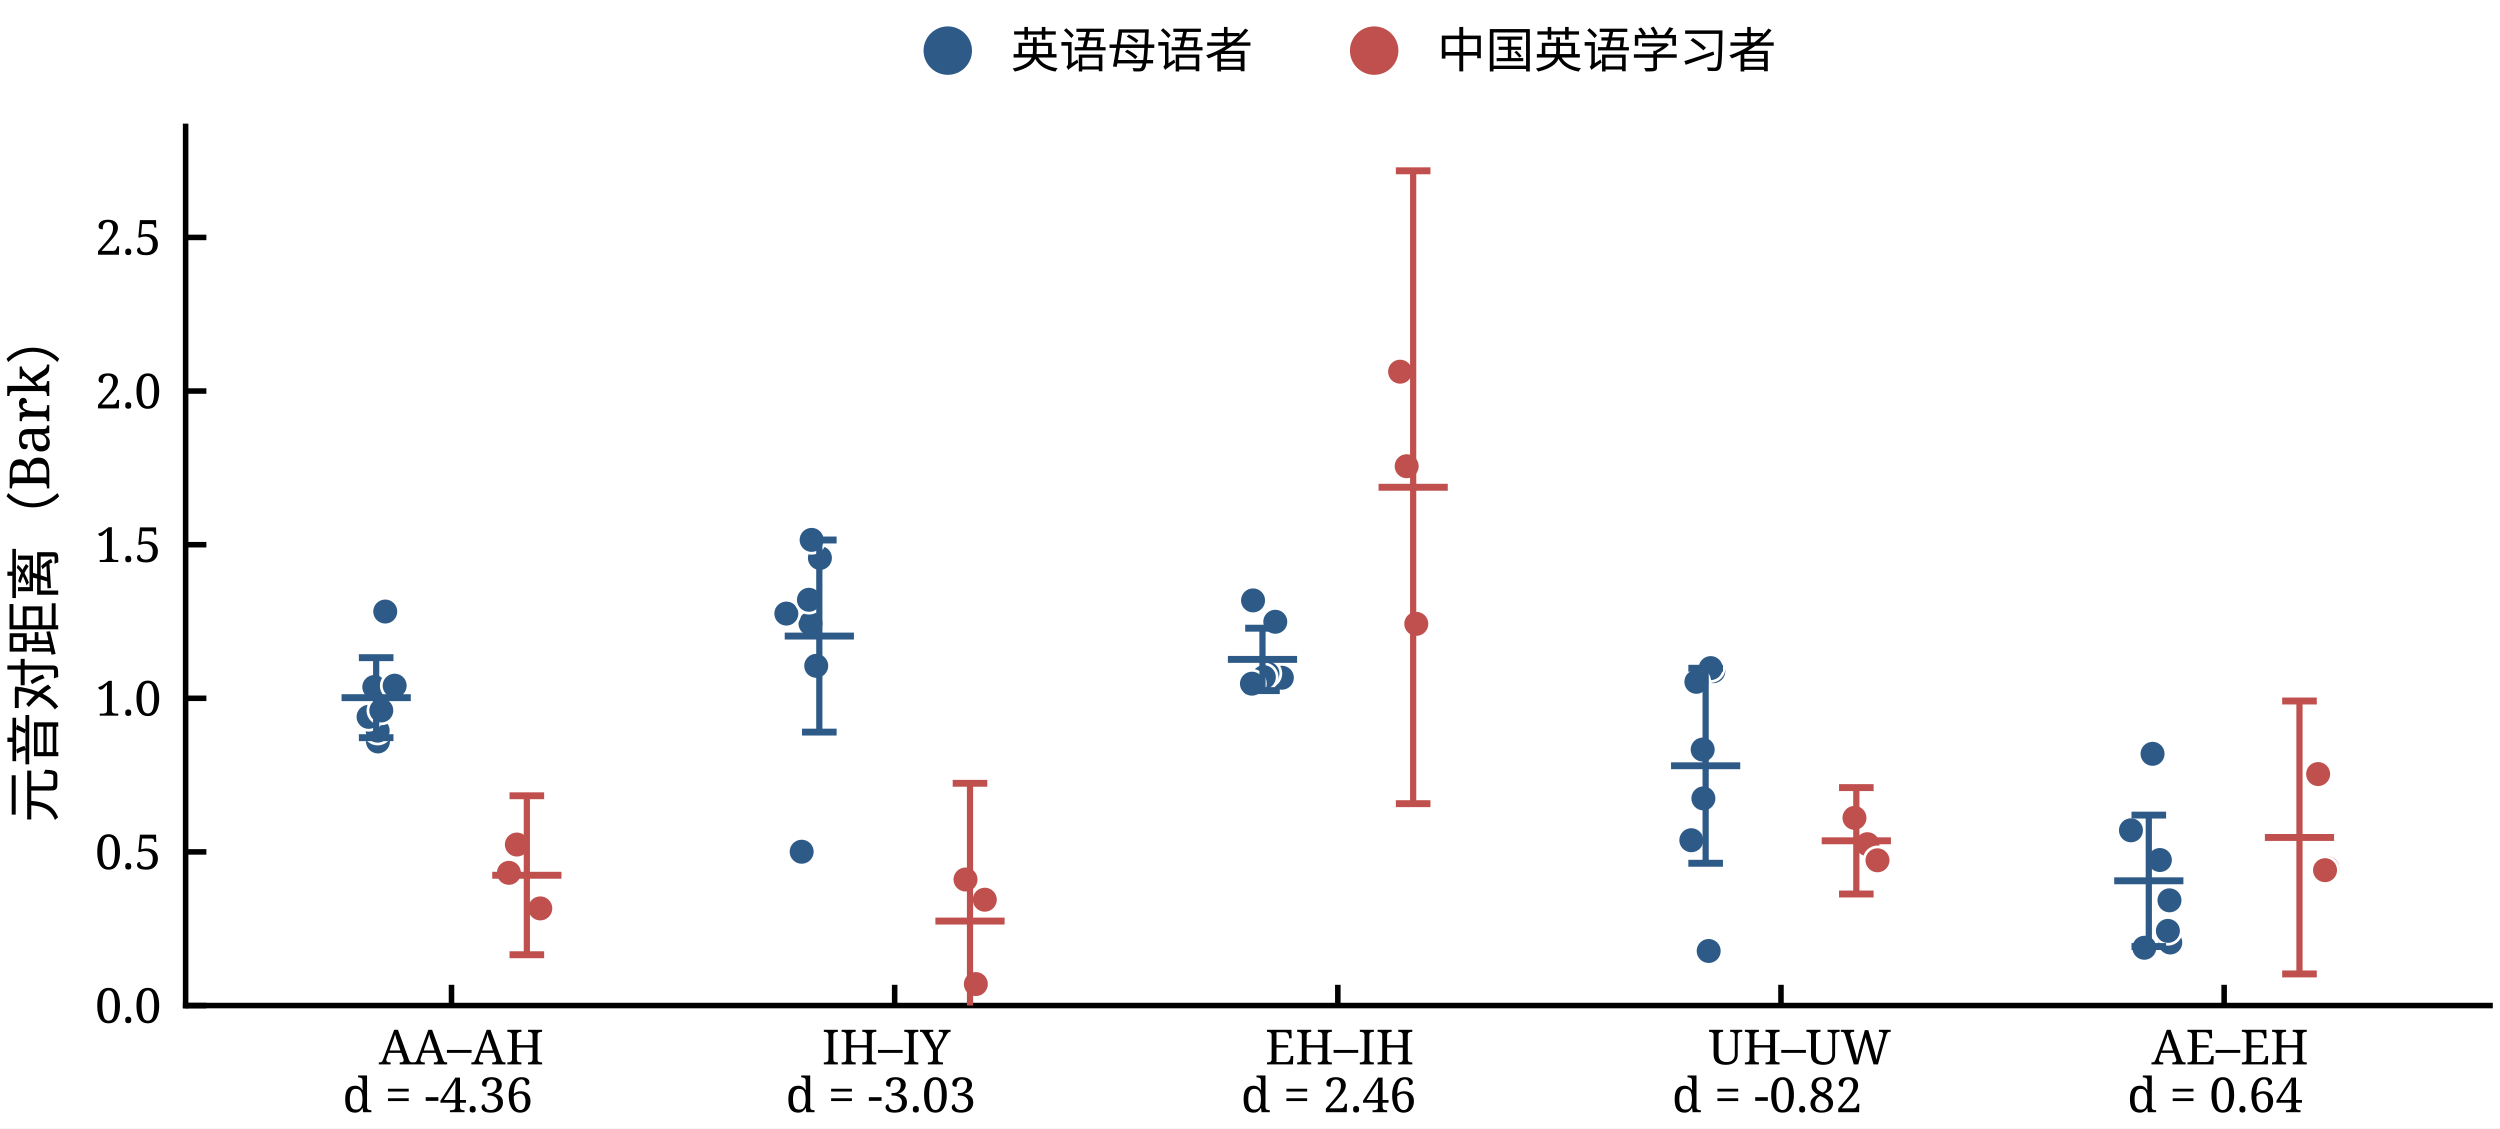
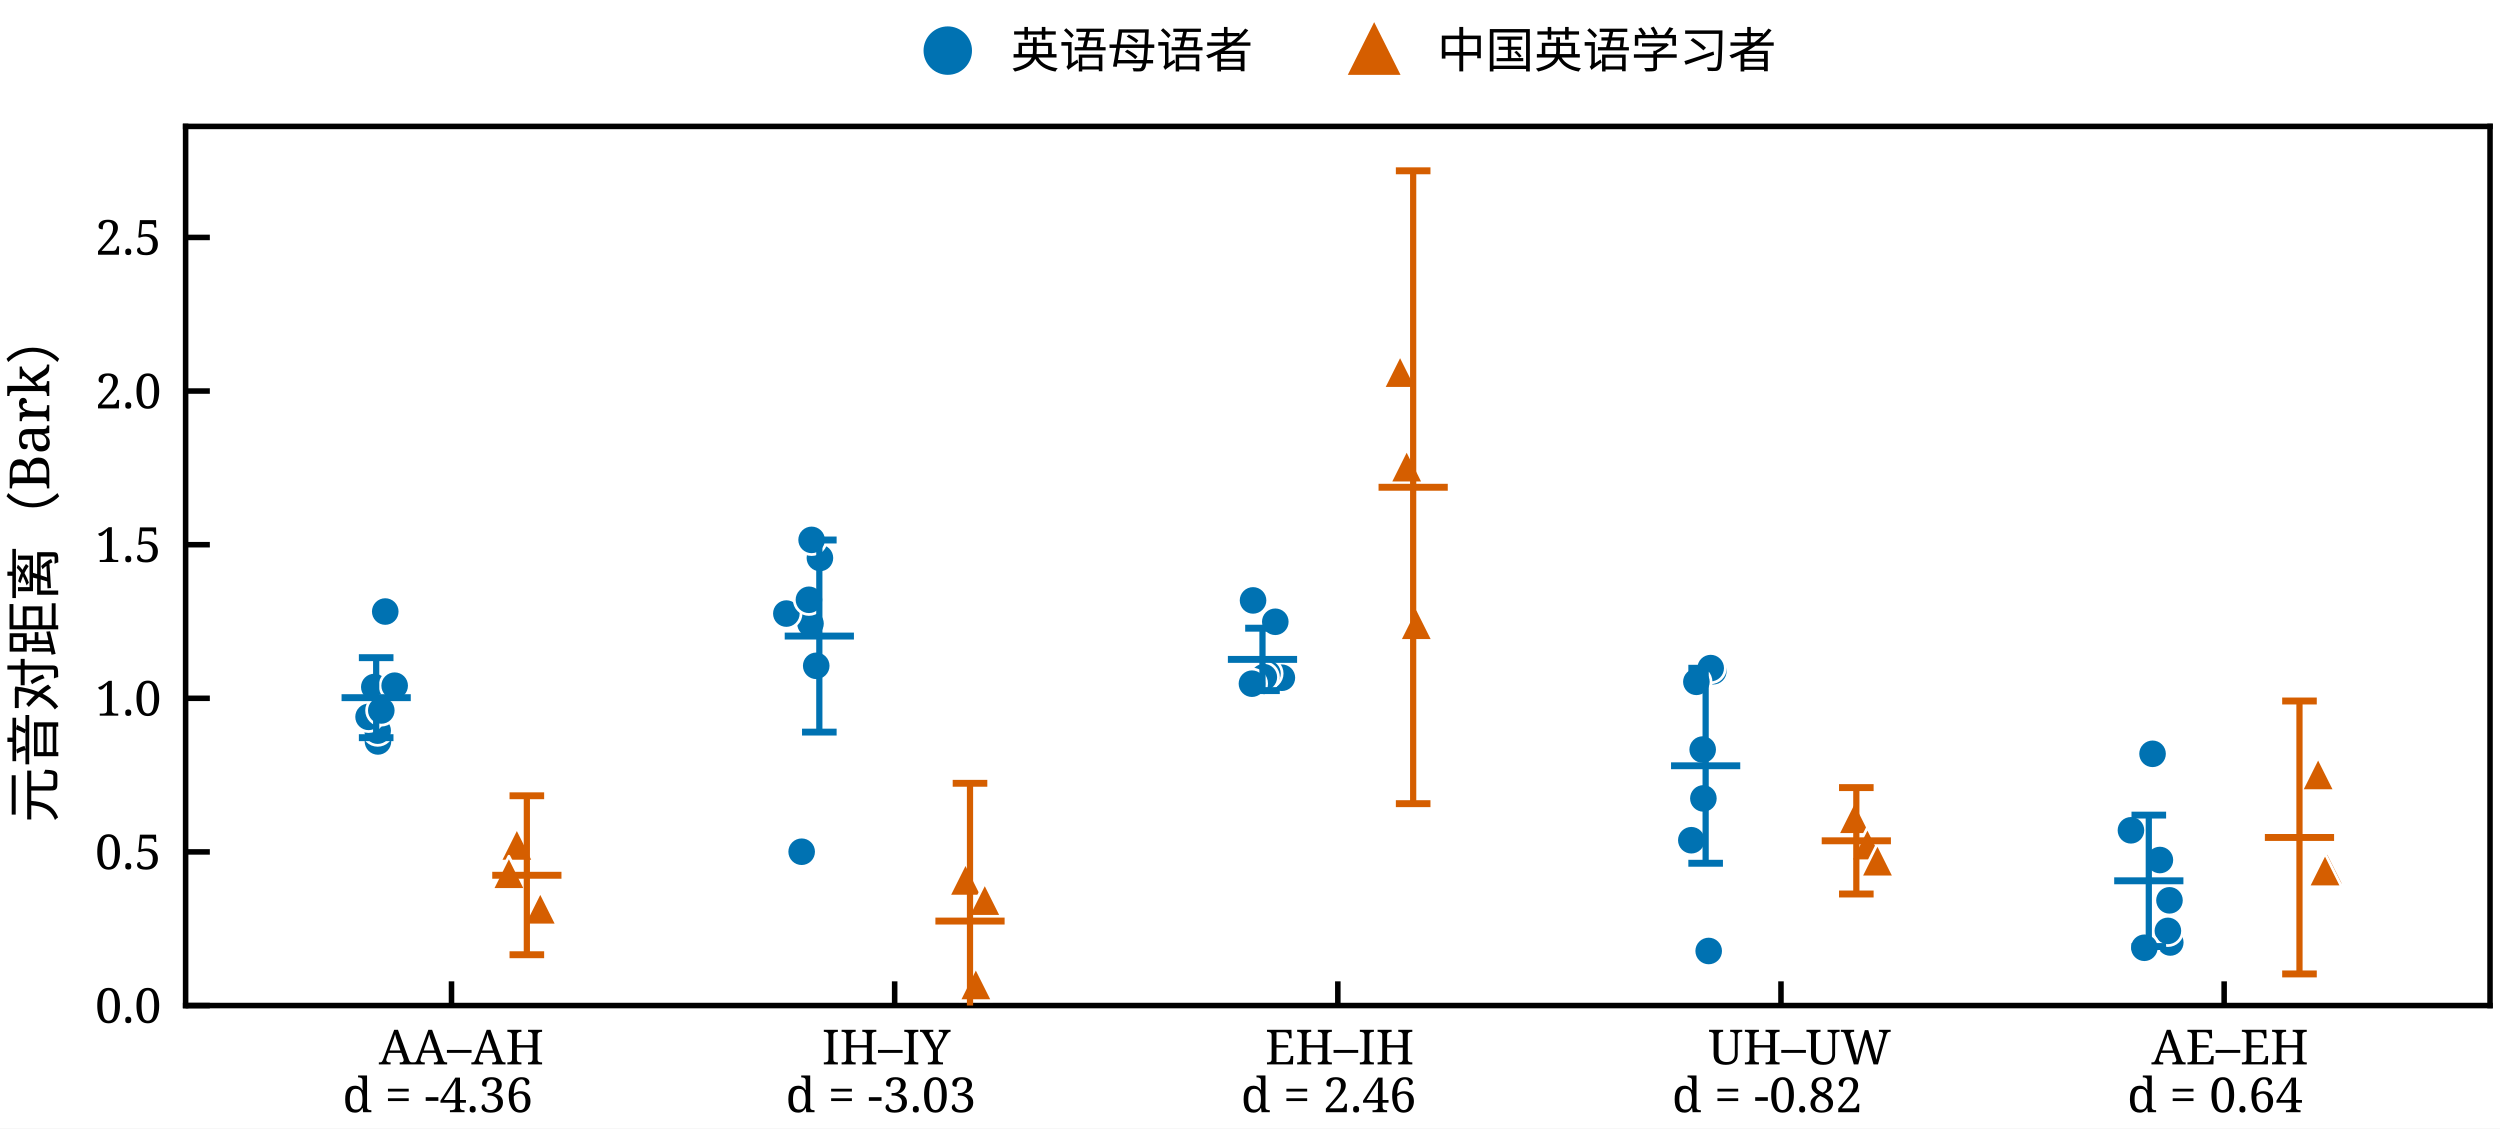
<svg xmlns="http://www.w3.org/2000/svg" xmlns:xlink="http://www.w3.org/1999/xlink" width="361.169pt" height="163.023pt" viewBox="0 0 361.169 163.023" version="1.1">
  <defs>
    <style type="text/css">*{stroke-linejoin: round; stroke-linecap: butt}</style>
  </defs>
  <g id="figure_1">
    <g id="patch_1">
      <path d="M 0 163.023  L 361.169 163.023  L 361.169 0  L 0 0  z " style="fill: #ffffff" />
    </g>
    <g id="axes_1">
      <g id="patch_2">
        <path d="M 26.815 145.269  L 359.729 145.269  L 359.729 18.261  L 26.815 18.261  z " style="fill: #ffffff" />
      </g>
      <g id="matplotlib.axis_1">
        <g id="xtick_1">
          <g id="line2d_1">
            <defs>
-               <path id="m438c138c15" d="M 0 0  L 0 -3  " style="stroke: #000000; stroke-width: 0.8" />
+               <path id="m0f20e8d3a5" d="M 0 0  L 0 -3.5  " style="stroke: #000000; stroke-width: 0.8" />
            </defs>
            <g>
-               <use xlink:href="#m438c138c15" x="65.228" y="145.269" style="stroke: #000000; stroke-width: 0.8" />
+               <use xlink:href="#m0f20e8d3a5" x="65.228" y="145.269" style="stroke: #000000; stroke-width: 0.8" />
            </g>
          </g>
          <g id="text_1">
            <text style="font-size: 7px; font-family: 'SimSun'" transform="translate(54.72816 153.7732)">AA–AH</text>
            <text style="font-size: 7px; font-family: 'SimSun'" transform="translate(49.47816 160.6802)">d = -4.36</text>
          </g>
        </g>
        <g id="xtick_2">
          <g id="line2d_2">
            <g>
-               <use xlink:href="#m438c138c15" x="129.25" y="145.269" style="stroke: #000000; stroke-width: 0.8" />
+               <use xlink:href="#m0f20e8d3a5" x="129.25" y="145.269" style="stroke: #000000; stroke-width: 0.8" />
            </g>
          </g>
          <g id="text_2">
            <text style="font-size: 7px; font-family: 'SimSun'" transform="translate(118.7501 153.7732)">IH–IY</text>
            <text style="font-size: 7px; font-family: 'SimSun'" transform="translate(113.5001 160.6802)">d = -3.03</text>
          </g>
        </g>
        <g id="xtick_3">
          <g id="line2d_3">
            <g>
-               <use xlink:href="#m438c138c15" x="193.272" y="145.269" style="stroke: #000000; stroke-width: 0.8" />
+               <use xlink:href="#m0f20e8d3a5" x="193.272" y="145.269" style="stroke: #000000; stroke-width: 0.8" />
            </g>
          </g>
          <g id="text_3">
            <text style="font-size: 7px; font-family: 'SimSun'" transform="translate(182.772 153.7732)">EH–IH</text>
            <text style="font-size: 7px; font-family: 'SimSun'" transform="translate(179.272 160.6802)">d = 2.46</text>
          </g>
        </g>
        <g id="xtick_4">
          <g id="line2d_4">
            <g>
-               <use xlink:href="#m438c138c15" x="257.294" y="145.269" style="stroke: #000000; stroke-width: 0.8" />
+               <use xlink:href="#m0f20e8d3a5" x="257.294" y="145.269" style="stroke: #000000; stroke-width: 0.8" />
            </g>
          </g>
          <g id="text_4">
            <text style="font-size: 7px; font-family: 'SimSun'" transform="translate(246.7939 153.7732)">UH–UW</text>
            <text style="font-size: 7px; font-family: 'SimSun'" transform="translate(241.5439 160.6802)">d = -0.82</text>
          </g>
        </g>
        <g id="xtick_5">
          <g id="line2d_5">
            <g>
-               <use xlink:href="#m438c138c15" x="321.316" y="145.269" style="stroke: #000000; stroke-width: 0.8" />
+               <use xlink:href="#m0f20e8d3a5" x="321.316" y="145.269" style="stroke: #000000; stroke-width: 0.8" />
            </g>
          </g>
          <g id="text_5">
            <text style="font-size: 7px; font-family: 'SimSun'" transform="translate(310.8159 153.7732)">AE–EH</text>
            <text style="font-size: 7px; font-family: 'SimSun'" transform="translate(307.3159 160.6802)">d = 0.64</text>
          </g>
        </g>
      </g>
      <g id="matplotlib.axis_2">
        <g id="ytick_1">
          <g id="line2d_6">
            <defs>
-               <path id="m34e23ba75e" d="M 0 0  L 3 0  " style="stroke: #000000; stroke-width: 0.8" />
+               <path id="m9a0cbcdfed" d="M 0 0  L 3.5 0  " style="stroke: #000000; stroke-width: 0.8" />
            </defs>
            <g>
-               <use xlink:href="#m34e23ba75e" x="26.815" y="145.269" style="stroke: #000000; stroke-width: 0.8" />
+               <use xlink:href="#m9a0cbcdfed" x="26.815" y="145.269" style="stroke: #000000; stroke-width: 0.8" />
            </g>
          </g>
          <g id="text_6">
            <text style="font-size: 7px; font-family: 'SimSun'; text-anchor: end" x="23.315" y="147.771" transform="rotate(-0 23.315 147.7712)">0.0</text>
          </g>
        </g>
        <g id="ytick_2">
          <g id="line2d_7">
            <g>
-               <use xlink:href="#m34e23ba75e" x="26.815" y="123.076" style="stroke: #000000; stroke-width: 0.8" />
+               <use xlink:href="#m9a0cbcdfed" x="26.815" y="123.076" style="stroke: #000000; stroke-width: 0.8" />
            </g>
          </g>
          <g id="text_7">
            <text style="font-size: 7px; font-family: 'SimSun'; text-anchor: end" x="23.315" y="125.578" transform="rotate(-0 23.315 125.5778)">0.5</text>
          </g>
        </g>
        <g id="ytick_3">
          <g id="line2d_8">
            <g>
-               <use xlink:href="#m34e23ba75e" x="26.815" y="100.882" style="stroke: #000000; stroke-width: 0.8" />
+               <use xlink:href="#m9a0cbcdfed" x="26.815" y="100.882" style="stroke: #000000; stroke-width: 0.8" />
            </g>
          </g>
          <g id="text_8">
            <text style="font-size: 7px; font-family: 'SimSun'; text-anchor: end" x="23.315" y="103.384" transform="rotate(-0 23.315 103.3844)">1.0</text>
          </g>
        </g>
        <g id="ytick_4">
          <g id="line2d_9">
            <g>
-               <use xlink:href="#m34e23ba75e" x="26.815" y="78.689" style="stroke: #000000; stroke-width: 0.8" />
+               <use xlink:href="#m9a0cbcdfed" x="26.815" y="78.689" style="stroke: #000000; stroke-width: 0.8" />
            </g>
          </g>
          <g id="text_9">
            <text style="font-size: 7px; font-family: 'SimSun'; text-anchor: end" x="23.315" y="81.191" transform="rotate(-0 23.315 81.19102)">1.5</text>
          </g>
        </g>
        <g id="ytick_5">
          <g id="line2d_10">
            <g>
-               <use xlink:href="#m34e23ba75e" x="26.815" y="56.496" style="stroke: #000000; stroke-width: 0.8" />
+               <use xlink:href="#m9a0cbcdfed" x="26.815" y="56.496" style="stroke: #000000; stroke-width: 0.8" />
            </g>
          </g>
          <g id="text_10">
            <text style="font-size: 7px; font-family: 'SimSun'; text-anchor: end" x="23.315" y="58.998" transform="rotate(-0 23.315 58.99762)">2.0</text>
          </g>
        </g>
        <g id="ytick_6">
          <g id="line2d_11">
            <g>
-               <use xlink:href="#m34e23ba75e" x="26.815" y="34.302" style="stroke: #000000; stroke-width: 0.8" />
+               <use xlink:href="#m9a0cbcdfed" x="26.815" y="34.302" style="stroke: #000000; stroke-width: 0.8" />
            </g>
          </g>
          <g id="text_11">
            <text style="font-size: 7px; font-family: 'SimSun'; text-anchor: end" x="23.315" y="36.804" transform="rotate(-0 23.315 36.80422)">2.5</text>
          </g>
        </g>
        <g id="text_12">
          <text style="font-size: 8px; font-family: 'SimSun'; text-anchor: middle" x="7.784" y="81.765" transform="rotate(-90 7.78375 81.76528)">元音对距离（Bark）</text>
        </g>
      </g>
      <g id="patch_3">
        <path d="M 26.815 145.269  L 26.815 18.261  " style="fill: none; stroke: #000000; stroke-width: 0.8; stroke-linejoin: miter; stroke-linecap: square" />
      </g>
      <g id="patch_4">
+         <path d="M 359.729 145.269  L 359.729 18.261  " style="fill: none; stroke: #000000; stroke-width: 0.8; stroke-linejoin: miter; stroke-linecap: square" />
+       </g>
+       <g id="patch_5">
        <path d="M 26.815 145.269  L 359.729 145.269  " style="fill: none; stroke: #000000; stroke-width: 0.8; stroke-linejoin: miter; stroke-linecap: square" />
      </g>
+       <g id="patch_6">
+         <path d="M 26.815 18.261  L 359.729 18.261  " style="fill: none; stroke: #000000; stroke-width: 0.8; stroke-linejoin: miter; stroke-linecap: square" />
+       </g>
      <g id="PathCollection_1">
        <defs>
-           <path id="mffc64402ab" d="M 0 1.936  C 0.514 1.936 1.006 1.732 1.369 1.369  C 1.732 1.006 1.936 0.514 1.936 0  C 1.936 -0.514 1.732 -1.006 1.369 -1.369  C 1.006 -1.732 0.514 -1.936 0 -1.936  C -0.514 -1.936 -1.006 -1.732 -1.369 -1.369  C -1.732 -1.006 -1.936 -0.514 -1.936 0  C -1.936 0.514 -1.732 1.006 -1.369 1.369  C -1.006 1.732 -0.514 1.936 0 1.936  z " style="stroke: #ffffff; stroke-width: 0.4" />
-         </defs>
-         <g clip-path="url(#pf29a7de867)">
-           <use xlink:href="#mffc64402ab" x="54.602" y="107.115" style="fill: #2e5a88; stroke: #ffffff; stroke-width: 0.4" />
-           <use xlink:href="#mffc64402ab" x="54.074" y="99.253" style="fill: #2e5a88; stroke: #ffffff; stroke-width: 0.4" />
-           <use xlink:href="#mffc64402ab" x="55.656" y="88.348" style="fill: #2e5a88; stroke: #ffffff; stroke-width: 0.4" />
-           <use xlink:href="#mffc64402ab" x="54.559" y="105.555" style="fill: #2e5a88; stroke: #ffffff; stroke-width: 0.4" />
-           <use xlink:href="#mffc64402ab" x="53.247" y="103.563" style="fill: #2e5a88; stroke: #ffffff; stroke-width: 0.4" />
-           <use xlink:href="#mffc64402ab" x="55.085" y="102.638" style="fill: #2e5a88; stroke: #ffffff; stroke-width: 0.4" />
-           <use xlink:href="#mffc64402ab" x="57.016" y="99.058" style="fill: #2e5a88; stroke: #ffffff; stroke-width: 0.4" />
+           <path id="m44cddf2eb2" d="M 0 2.121  C 0.563 2.121 1.102 1.898 1.5 1.5  C 1.898 1.102 2.121 0.563 2.121 0  C 2.121 -0.563 1.898 -1.102 1.5 -1.5  C 1.102 -1.898 0.563 -2.121 0 -2.121  C -0.563 -2.121 -1.102 -1.898 -1.5 -1.5  C -1.898 -1.102 -2.121 -0.563 -2.121 0  C -2.121 0.563 -1.898 1.102 -1.5 1.5  C -1.102 1.898 -0.563 2.121 0 2.121  z " style="stroke: #ffffff; stroke-width: 0.4" />
+         </defs>
+         <g clip-path="url(#p0d989b2c0b)">
+           <use xlink:href="#m44cddf2eb2" x="54.602" y="107.115" style="fill: #0072b2; stroke: #ffffff; stroke-width: 0.4" />
+           <use xlink:href="#m44cddf2eb2" x="54.074" y="99.253" style="fill: #0072b2; stroke: #ffffff; stroke-width: 0.4" />
+           <use xlink:href="#m44cddf2eb2" x="55.656" y="88.348" style="fill: #0072b2; stroke: #ffffff; stroke-width: 0.4" />
+           <use xlink:href="#m44cddf2eb2" x="54.559" y="105.555" style="fill: #0072b2; stroke: #ffffff; stroke-width: 0.4" />
+           <use xlink:href="#m44cddf2eb2" x="53.247" y="103.563" style="fill: #0072b2; stroke: #ffffff; stroke-width: 0.4" />
+           <use xlink:href="#m44cddf2eb2" x="55.085" y="102.638" style="fill: #0072b2; stroke: #ffffff; stroke-width: 0.4" />
+           <use xlink:href="#m44cddf2eb2" x="57.016" y="99.058" style="fill: #0072b2; stroke: #ffffff; stroke-width: 0.4" />
        </g>
      </g>
      <g id="PathCollection_2">
        <defs>
-           <path id="m2716635167" d="M 0 1.936  C 0.514 1.936 1.006 1.732 1.369 1.369  C 1.732 1.006 1.936 0.514 1.936 0  C 1.936 -0.514 1.732 -1.006 1.369 -1.369  C 1.006 -1.732 0.514 -1.936 0 -1.936  C -0.514 -1.936 -1.006 -1.732 -1.369 -1.369  C -1.732 -1.006 -1.936 -0.514 -1.936 0  C -1.936 0.514 -1.732 1.006 -1.369 1.369  C -1.006 1.732 -0.514 1.936 0 1.936  z " style="stroke: #ffffff; stroke-width: 0.4" />
-         </defs>
-         <g clip-path="url(#pf29a7de867)">
-           <use xlink:href="#m2716635167" x="78.052" y="131.235" style="fill: #c0504d; stroke: #ffffff; stroke-width: 0.4" />
-           <use xlink:href="#m2716635167" x="74.67" y="122.009" style="fill: #c0504d; stroke: #ffffff; stroke-width: 0.4" />
-           <use xlink:href="#m2716635167" x="73.519" y="126.096" style="fill: #c0504d; stroke: #ffffff; stroke-width: 0.4" />
+           <path id="m0ab3a6544e" d="M 0 -2.398  L -2.398 2.398  L 2.398 2.398  z " style="stroke: #ffffff; stroke-width: 0.4" />
+         </defs>
+         <g clip-path="url(#p0d989b2c0b)">
+           <use xlink:href="#m0ab3a6544e" x="78.052" y="131.235" style="fill: #d55e00; stroke: #ffffff; stroke-width: 0.4" />
+           <use xlink:href="#m0ab3a6544e" x="74.67" y="122.009" style="fill: #d55e00; stroke: #ffffff; stroke-width: 0.4" />
+           <use xlink:href="#m0ab3a6544e" x="73.519" y="126.096" style="fill: #d55e00; stroke: #ffffff; stroke-width: 0.4" />
        </g>
      </g>
      <g id="PathCollection_3">
-         <g clip-path="url(#pf29a7de867)">
-           <use xlink:href="#mffc64402ab" x="117.089" y="90.088" style="fill: #2e5a88; stroke: #ffffff; stroke-width: 0.4" />
-           <use xlink:href="#mffc64402ab" x="118.451" y="80.609" style="fill: #2e5a88; stroke: #ffffff; stroke-width: 0.4" />
-           <use xlink:href="#mffc64402ab" x="113.603" y="88.641" style="fill: #2e5a88; stroke: #ffffff; stroke-width: 0.4" />
-           <use xlink:href="#mffc64402ab" x="117.918" y="96.189" style="fill: #2e5a88; stroke: #ffffff; stroke-width: 0.4" />
-           <use xlink:href="#mffc64402ab" x="115.814" y="123.047" style="fill: #2e5a88; stroke: #ffffff; stroke-width: 0.4" />
-           <use xlink:href="#mffc64402ab" x="116.866" y="86.649" style="fill: #2e5a88; stroke: #ffffff; stroke-width: 0.4" />
-           <use xlink:href="#mffc64402ab" x="117.251" y="77.996" style="fill: #2e5a88; stroke: #ffffff; stroke-width: 0.4" />
+         <g clip-path="url(#p0d989b2c0b)">
+           <use xlink:href="#m44cddf2eb2" x="117.089" y="90.088" style="fill: #0072b2; stroke: #ffffff; stroke-width: 0.4" />
+           <use xlink:href="#m44cddf2eb2" x="118.451" y="80.609" style="fill: #0072b2; stroke: #ffffff; stroke-width: 0.4" />
+           <use xlink:href="#m44cddf2eb2" x="113.603" y="88.641" style="fill: #0072b2; stroke: #ffffff; stroke-width: 0.4" />
+           <use xlink:href="#m44cddf2eb2" x="117.918" y="96.189" style="fill: #0072b2; stroke: #ffffff; stroke-width: 0.4" />
+           <use xlink:href="#m44cddf2eb2" x="115.814" y="123.047" style="fill: #0072b2; stroke: #ffffff; stroke-width: 0.4" />
+           <use xlink:href="#m44cddf2eb2" x="116.866" y="86.649" style="fill: #0072b2; stroke: #ffffff; stroke-width: 0.4" />
+           <use xlink:href="#m44cddf2eb2" x="117.251" y="77.996" style="fill: #0072b2; stroke: #ffffff; stroke-width: 0.4" />
        </g>
      </g>
      <g id="PathCollection_4">
-         <g clip-path="url(#pf29a7de867)">
-           <use xlink:href="#m2716635167" x="139.486" y="127.06" style="fill: #c0504d; stroke: #ffffff; stroke-width: 0.4" />
-           <use xlink:href="#m2716635167" x="140.977" y="142.167" style="fill: #c0504d; stroke: #ffffff; stroke-width: 0.4" />
-           <use xlink:href="#m2716635167" x="142.27" y="129.978" style="fill: #c0504d; stroke: #ffffff; stroke-width: 0.4" />
+         <g clip-path="url(#p0d989b2c0b)">
+           <use xlink:href="#m0ab3a6544e" x="139.486" y="127.06" style="fill: #d55e00; stroke: #ffffff; stroke-width: 0.4" />
+           <use xlink:href="#m0ab3a6544e" x="140.977" y="142.167" style="fill: #d55e00; stroke: #ffffff; stroke-width: 0.4" />
+           <use xlink:href="#m0ab3a6544e" x="142.27" y="129.978" style="fill: #d55e00; stroke: #ffffff; stroke-width: 0.4" />
        </g>
      </g>
      <g id="PathCollection_5">
-         <g clip-path="url(#pf29a7de867)">
-           <use xlink:href="#mffc64402ab" x="182.125" y="98.452" style="fill: #2e5a88; stroke: #ffffff; stroke-width: 0.4" />
-           <use xlink:href="#mffc64402ab" x="185.188" y="97.911" style="fill: #2e5a88; stroke: #ffffff; stroke-width: 0.4" />
-           <use xlink:href="#mffc64402ab" x="181.025" y="86.74" style="fill: #2e5a88; stroke: #ffffff; stroke-width: 0.4" />
-           <use xlink:href="#mffc64402ab" x="183.108" y="97.299" style="fill: #2e5a88; stroke: #ffffff; stroke-width: 0.4" />
-           <use xlink:href="#mffc64402ab" x="184.239" y="89.826" style="fill: #2e5a88; stroke: #ffffff; stroke-width: 0.4" />
-           <use xlink:href="#mffc64402ab" x="182.581" y="97.832" style="fill: #2e5a88; stroke: #ffffff; stroke-width: 0.4" />
-           <use xlink:href="#mffc64402ab" x="180.865" y="98.77" style="fill: #2e5a88; stroke: #ffffff; stroke-width: 0.4" />
+         <g clip-path="url(#p0d989b2c0b)">
+           <use xlink:href="#m44cddf2eb2" x="182.125" y="98.452" style="fill: #0072b2; stroke: #ffffff; stroke-width: 0.4" />
+           <use xlink:href="#m44cddf2eb2" x="185.188" y="97.911" style="fill: #0072b2; stroke: #ffffff; stroke-width: 0.4" />
+           <use xlink:href="#m44cddf2eb2" x="181.025" y="86.74" style="fill: #0072b2; stroke: #ffffff; stroke-width: 0.4" />
+           <use xlink:href="#m44cddf2eb2" x="183.108" y="97.299" style="fill: #0072b2; stroke: #ffffff; stroke-width: 0.4" />
+           <use xlink:href="#m44cddf2eb2" x="184.239" y="89.826" style="fill: #0072b2; stroke: #ffffff; stroke-width: 0.4" />
+           <use xlink:href="#m44cddf2eb2" x="182.581" y="97.832" style="fill: #0072b2; stroke: #ffffff; stroke-width: 0.4" />
+           <use xlink:href="#m44cddf2eb2" x="180.865" y="98.77" style="fill: #0072b2; stroke: #ffffff; stroke-width: 0.4" />
        </g>
      </g>
      <g id="PathCollection_6">
-         <g clip-path="url(#pf29a7de867)">
-           <use xlink:href="#m2716635167" x="202.267" y="53.697" style="fill: #c0504d; stroke: #ffffff; stroke-width: 0.4" />
-           <use xlink:href="#m2716635167" x="203.218" y="67.354" style="fill: #c0504d; stroke: #ffffff; stroke-width: 0.4" />
-           <use xlink:href="#m2716635167" x="204.607" y="90.124" style="fill: #c0504d; stroke: #ffffff; stroke-width: 0.4" />
+         <g clip-path="url(#p0d989b2c0b)">
+           <use xlink:href="#m0ab3a6544e" x="202.267" y="53.697" style="fill: #d55e00; stroke: #ffffff; stroke-width: 0.4" />
+           <use xlink:href="#m0ab3a6544e" x="203.218" y="67.354" style="fill: #d55e00; stroke: #ffffff; stroke-width: 0.4" />
+           <use xlink:href="#m0ab3a6544e" x="204.607" y="90.124" style="fill: #d55e00; stroke: #ffffff; stroke-width: 0.4" />
        </g>
      </g>
      <g id="PathCollection_7">
-         <g clip-path="url(#pf29a7de867)">
-           <use xlink:href="#mffc64402ab" x="244.342" y="121.385" style="fill: #2e5a88; stroke: #ffffff; stroke-width: 0.4" />
-           <use xlink:href="#mffc64402ab" x="245.982" y="108.288" style="fill: #2e5a88; stroke: #ffffff; stroke-width: 0.4" />
-           <use xlink:href="#mffc64402ab" x="246.084" y="115.345" style="fill: #2e5a88; stroke: #ffffff; stroke-width: 0.4" />
-           <use xlink:href="#mffc64402ab" x="247.518" y="96.968" style="fill: #2e5a88; stroke: #ffffff; stroke-width: 0.4" />
-           <use xlink:href="#mffc64402ab" x="246.85" y="137.386" style="fill: #2e5a88; stroke: #ffffff; stroke-width: 0.4" />
-           <use xlink:href="#mffc64402ab" x="247.138" y="96.519" style="fill: #2e5a88; stroke: #ffffff; stroke-width: 0.4" />
-           <use xlink:href="#mffc64402ab" x="245.071" y="98.502" style="fill: #2e5a88; stroke: #ffffff; stroke-width: 0.4" />
+         <g clip-path="url(#p0d989b2c0b)">
+           <use xlink:href="#m44cddf2eb2" x="244.342" y="121.385" style="fill: #0072b2; stroke: #ffffff; stroke-width: 0.4" />
+           <use xlink:href="#m44cddf2eb2" x="245.982" y="108.288" style="fill: #0072b2; stroke: #ffffff; stroke-width: 0.4" />
+           <use xlink:href="#m44cddf2eb2" x="246.084" y="115.345" style="fill: #0072b2; stroke: #ffffff; stroke-width: 0.4" />
+           <use xlink:href="#m44cddf2eb2" x="247.518" y="96.968" style="fill: #0072b2; stroke: #ffffff; stroke-width: 0.4" />
+           <use xlink:href="#m44cddf2eb2" x="246.85" y="137.386" style="fill: #0072b2; stroke: #ffffff; stroke-width: 0.4" />
+           <use xlink:href="#m44cddf2eb2" x="247.138" y="96.519" style="fill: #0072b2; stroke: #ffffff; stroke-width: 0.4" />
+           <use xlink:href="#m44cddf2eb2" x="245.071" y="98.502" style="fill: #0072b2; stroke: #ffffff; stroke-width: 0.4" />
        </g>
      </g>
      <g id="PathCollection_8">
-         <g clip-path="url(#pf29a7de867)">
-           <use xlink:href="#m2716635167" x="267.912" y="118.156" style="fill: #c0504d; stroke: #ffffff; stroke-width: 0.4" />
-           <use xlink:href="#m2716635167" x="269.784" y="121.958" style="fill: #c0504d; stroke: #ffffff; stroke-width: 0.4" />
-           <use xlink:href="#m2716635167" x="271.237" y="124.285" style="fill: #c0504d; stroke: #ffffff; stroke-width: 0.4" />
+         <g clip-path="url(#p0d989b2c0b)">
+           <use xlink:href="#m0ab3a6544e" x="267.912" y="118.156" style="fill: #d55e00; stroke: #ffffff; stroke-width: 0.4" />
+           <use xlink:href="#m0ab3a6544e" x="269.784" y="121.958" style="fill: #d55e00; stroke: #ffffff; stroke-width: 0.4" />
+           <use xlink:href="#m0ab3a6544e" x="271.237" y="124.285" style="fill: #d55e00; stroke: #ffffff; stroke-width: 0.4" />
        </g>
      </g>
      <g id="PathCollection_9">
-         <g clip-path="url(#pf29a7de867)">
-           <use xlink:href="#mffc64402ab" x="307.853" y="119.953" style="fill: #2e5a88; stroke: #ffffff; stroke-width: 0.4" />
-           <use xlink:href="#mffc64402ab" x="313.534" y="136.16" style="fill: #2e5a88; stroke: #ffffff; stroke-width: 0.4" />
-           <use xlink:href="#mffc64402ab" x="313.189" y="134.483" style="fill: #2e5a88; stroke: #ffffff; stroke-width: 0.4" />
-           <use xlink:href="#mffc64402ab" x="312.033" y="124.245" style="fill: #2e5a88; stroke: #ffffff; stroke-width: 0.4" />
-           <use xlink:href="#mffc64402ab" x="310.974" y="108.902" style="fill: #2e5a88; stroke: #ffffff; stroke-width: 0.4" />
-           <use xlink:href="#mffc64402ab" x="309.789" y="136.921" style="fill: #2e5a88; stroke: #ffffff; stroke-width: 0.4" />
-           <use xlink:href="#mffc64402ab" x="313.419" y="130.069" style="fill: #2e5a88; stroke: #ffffff; stroke-width: 0.4" />
+         <g clip-path="url(#p0d989b2c0b)">
+           <use xlink:href="#m44cddf2eb2" x="307.853" y="119.953" style="fill: #0072b2; stroke: #ffffff; stroke-width: 0.4" />
+           <use xlink:href="#m44cddf2eb2" x="313.534" y="136.16" style="fill: #0072b2; stroke: #ffffff; stroke-width: 0.4" />
+           <use xlink:href="#m44cddf2eb2" x="313.189" y="134.483" style="fill: #0072b2; stroke: #ffffff; stroke-width: 0.4" />
+           <use xlink:href="#m44cddf2eb2" x="312.033" y="124.245" style="fill: #0072b2; stroke: #ffffff; stroke-width: 0.4" />
+           <use xlink:href="#m44cddf2eb2" x="310.974" y="108.902" style="fill: #0072b2; stroke: #ffffff; stroke-width: 0.4" />
+           <use xlink:href="#m44cddf2eb2" x="309.789" y="136.921" style="fill: #0072b2; stroke: #ffffff; stroke-width: 0.4" />
+           <use xlink:href="#m44cddf2eb2" x="313.419" y="130.069" style="fill: #0072b2; stroke: #ffffff; stroke-width: 0.4" />
        </g>
      </g>
      <g id="PathCollection_10">
-         <g clip-path="url(#pf29a7de867)">
-           <use xlink:href="#m2716635167" x="336.216" y="125.43" style="fill: #c0504d; stroke: #ffffff; stroke-width: 0.4" />
-           <use xlink:href="#m2716635167" x="335.891" y="125.712" style="fill: #c0504d; stroke: #ffffff; stroke-width: 0.4" />
-           <use xlink:href="#m2716635167" x="334.894" y="111.827" style="fill: #c0504d; stroke: #ffffff; stroke-width: 0.4" />
+         <g clip-path="url(#p0d989b2c0b)">
+           <use xlink:href="#m0ab3a6544e" x="336.216" y="125.43" style="fill: #d55e00; stroke: #ffffff; stroke-width: 0.4" />
+           <use xlink:href="#m0ab3a6544e" x="335.891" y="125.712" style="fill: #d55e00; stroke: #ffffff; stroke-width: 0.4" />
+           <use xlink:href="#m0ab3a6544e" x="334.894" y="111.827" style="fill: #d55e00; stroke: #ffffff; stroke-width: 0.4" />
        </g>
      </g>
      <g id="LineCollection_1">
-         <path d="M 54.344 106.565  L 54.344 95.015  " clip-path="url(#pf29a7de867)" style="fill: none; stroke: #2e5a88; stroke-width: 0.9" />
+         <path d="M 54.344 106.565  L 54.344 95.015  " clip-path="url(#p0d989b2c0b)" style="fill: none; stroke: #0072b2; stroke-width: 0.9" />
      </g>
      <g id="line2d_12">
        <defs>
-           <path id="m238a611519" d="M 2.5 0  L -2.5 -0  " style="stroke: #2e5a88" />
-         </defs>
-         <g clip-path="url(#pf29a7de867)">
-           <use xlink:href="#m238a611519" x="54.344" y="106.565" style="fill: #2e5a88; stroke: #2e5a88" />
+           <path id="m392b7aef38" d="M 2.5 0  L -2.5 -0  " style="stroke: #0072b2" />
+         </defs>
+         <g clip-path="url(#p0d989b2c0b)">
+           <use xlink:href="#m392b7aef38" x="54.344" y="106.565" style="fill: #0072b2; stroke: #0072b2" />
        </g>
      </g>
      <g id="line2d_13">
-         <g clip-path="url(#pf29a7de867)">
-           <use xlink:href="#m238a611519" x="54.344" y="95.015" style="fill: #2e5a88; stroke: #2e5a88" />
+         <g clip-path="url(#p0d989b2c0b)">
+           <use xlink:href="#m392b7aef38" x="54.344" y="95.015" style="fill: #0072b2; stroke: #0072b2" />
        </g>
      </g>
      <g id="LineCollection_2">
-         <path d="M 76.112 137.931  L 76.112 114.963  " clip-path="url(#pf29a7de867)" style="fill: none; stroke: #c0504d; stroke-width: 0.9" />
+         <path d="M 76.112 137.931  L 76.112 114.963  " clip-path="url(#p0d989b2c0b)" style="fill: none; stroke: #d55e00; stroke-width: 0.9" />
      </g>
      <g id="line2d_14">
        <defs>
-           <path id="mc47628feea" d="M 2.5 0  L -2.5 -0  " style="stroke: #c0504d" />
-         </defs>
-         <g clip-path="url(#pf29a7de867)">
-           <use xlink:href="#mc47628feea" x="76.112" y="137.931" style="fill: #c0504d; stroke: #c0504d" />
+           <path id="mee1b6e6ddb" d="M 2.5 0  L -2.5 -0  " style="stroke: #d55e00" />
+         </defs>
+         <g clip-path="url(#p0d989b2c0b)">
+           <use xlink:href="#mee1b6e6ddb" x="76.112" y="137.931" style="fill: #d55e00; stroke: #d55e00" />
        </g>
      </g>
      <g id="line2d_15">
-         <g clip-path="url(#pf29a7de867)">
-           <use xlink:href="#mc47628feea" x="76.112" y="114.963" style="fill: #c0504d; stroke: #c0504d" />
+         <g clip-path="url(#p0d989b2c0b)">
+           <use xlink:href="#mee1b6e6ddb" x="76.112" y="114.963" style="fill: #d55e00; stroke: #d55e00" />
        </g>
      </g>
      <g id="LineCollection_3">
-         <path d="M 118.366 105.765  L 118.366 78.011  " clip-path="url(#pf29a7de867)" style="fill: none; stroke: #2e5a88; stroke-width: 0.9" />
+         <path d="M 118.366 105.765  L 118.366 78.011  " clip-path="url(#p0d989b2c0b)" style="fill: none; stroke: #0072b2; stroke-width: 0.9" />
      </g>
      <g id="line2d_16">
-         <g clip-path="url(#pf29a7de867)">
-           <use xlink:href="#m238a611519" x="118.366" y="105.765" style="fill: #2e5a88; stroke: #2e5a88" />
+         <g clip-path="url(#p0d989b2c0b)">
+           <use xlink:href="#m392b7aef38" x="118.366" y="105.765" style="fill: #0072b2; stroke: #0072b2" />
        </g>
      </g>
      <g id="line2d_17">
-         <g clip-path="url(#pf29a7de867)">
-           <use xlink:href="#m238a611519" x="118.366" y="78.011" style="fill: #2e5a88; stroke: #2e5a88" />
+         <g clip-path="url(#p0d989b2c0b)">
+           <use xlink:href="#m392b7aef38" x="118.366" y="78.011" style="fill: #0072b2; stroke: #0072b2" />
        </g>
      </g>
      <g id="LineCollection_4">
-         <path d="M 140.134 152.975  L 140.134 113.162  " clip-path="url(#pf29a7de867)" style="fill: none; stroke: #c0504d; stroke-width: 0.9" />
+         <path d="M 140.134 152.975  L 140.134 113.162  " clip-path="url(#p0d989b2c0b)" style="fill: none; stroke: #d55e00; stroke-width: 0.9" />
      </g>
      <g id="line2d_18">
-         <g clip-path="url(#pf29a7de867)">
-           <use xlink:href="#mc47628feea" x="140.134" y="152.975" style="fill: #c0504d; stroke: #c0504d" />
+         <g clip-path="url(#p0d989b2c0b)">
+           <use xlink:href="#mee1b6e6ddb" x="140.134" y="152.975" style="fill: #d55e00; stroke: #d55e00" />
        </g>
      </g>
      <g id="line2d_19">
-         <g clip-path="url(#pf29a7de867)">
-           <use xlink:href="#mc47628feea" x="140.134" y="113.162" style="fill: #c0504d; stroke: #c0504d" />
+         <g clip-path="url(#p0d989b2c0b)">
+           <use xlink:href="#mee1b6e6ddb" x="140.134" y="113.162" style="fill: #d55e00; stroke: #d55e00" />
        </g>
      </g>
      <g id="LineCollection_5">
-         <path d="M 182.388 99.768  L 182.388 90.755  " clip-path="url(#pf29a7de867)" style="fill: none; stroke: #2e5a88; stroke-width: 0.9" />
+         <path d="M 182.388 99.768  L 182.388 90.755  " clip-path="url(#p0d989b2c0b)" style="fill: none; stroke: #0072b2; stroke-width: 0.9" />
      </g>
      <g id="line2d_20">
-         <g clip-path="url(#pf29a7de867)">
-           <use xlink:href="#m238a611519" x="182.388" y="99.768" style="fill: #2e5a88; stroke: #2e5a88" />
+         <g clip-path="url(#p0d989b2c0b)">
+           <use xlink:href="#m392b7aef38" x="182.388" y="99.768" style="fill: #0072b2; stroke: #0072b2" />
        </g>
      </g>
      <g id="line2d_21">
-         <g clip-path="url(#pf29a7de867)">
-           <use xlink:href="#m238a611519" x="182.388" y="90.755" style="fill: #2e5a88; stroke: #2e5a88" />
+         <g clip-path="url(#p0d989b2c0b)">
+           <use xlink:href="#m392b7aef38" x="182.388" y="90.755" style="fill: #0072b2; stroke: #0072b2" />
        </g>
      </g>
      <g id="LineCollection_6">
-         <path d="M 204.156 116.107  L 204.156 24.676  " clip-path="url(#pf29a7de867)" style="fill: none; stroke: #c0504d; stroke-width: 0.9" />
+         <path d="M 204.156 116.107  L 204.156 24.676  " clip-path="url(#p0d989b2c0b)" style="fill: none; stroke: #d55e00; stroke-width: 0.9" />
      </g>
      <g id="line2d_22">
-         <g clip-path="url(#pf29a7de867)">
-           <use xlink:href="#mc47628feea" x="204.156" y="116.107" style="fill: #c0504d; stroke: #c0504d" />
+         <g clip-path="url(#p0d989b2c0b)">
+           <use xlink:href="#mee1b6e6ddb" x="204.156" y="116.107" style="fill: #d55e00; stroke: #d55e00" />
        </g>
      </g>
      <g id="line2d_23">
-         <g clip-path="url(#pf29a7de867)">
-           <use xlink:href="#mc47628feea" x="204.156" y="24.676" style="fill: #c0504d; stroke: #c0504d" />
+         <g clip-path="url(#p0d989b2c0b)">
+           <use xlink:href="#mee1b6e6ddb" x="204.156" y="24.676" style="fill: #d55e00; stroke: #d55e00" />
        </g>
      </g>
      <g id="LineCollection_7">
-         <path d="M 246.41 124.715  L 246.41 96.54  " clip-path="url(#pf29a7de867)" style="fill: none; stroke: #2e5a88; stroke-width: 0.9" />
+         <path d="M 246.41 124.715  L 246.41 96.54  " clip-path="url(#p0d989b2c0b)" style="fill: none; stroke: #0072b2; stroke-width: 0.9" />
      </g>
      <g id="line2d_24">
-         <g clip-path="url(#pf29a7de867)">
-           <use xlink:href="#m238a611519" x="246.41" y="124.715" style="fill: #2e5a88; stroke: #2e5a88" />
+         <g clip-path="url(#p0d989b2c0b)">
+           <use xlink:href="#m392b7aef38" x="246.41" y="124.715" style="fill: #0072b2; stroke: #0072b2" />
        </g>
      </g>
      <g id="line2d_25">
-         <g clip-path="url(#pf29a7de867)">
-           <use xlink:href="#m238a611519" x="246.41" y="96.54" style="fill: #2e5a88; stroke: #2e5a88" />
+         <g clip-path="url(#p0d989b2c0b)">
+           <use xlink:href="#m392b7aef38" x="246.41" y="96.54" style="fill: #0072b2; stroke: #0072b2" />
        </g>
      </g>
      <g id="LineCollection_8">
-         <path d="M 268.178 129.153  L 268.178 113.78  " clip-path="url(#pf29a7de867)" style="fill: none; stroke: #c0504d; stroke-width: 0.9" />
+         <path d="M 268.178 129.153  L 268.178 113.78  " clip-path="url(#p0d989b2c0b)" style="fill: none; stroke: #d55e00; stroke-width: 0.9" />
      </g>
      <g id="line2d_26">
-         <g clip-path="url(#pf29a7de867)">
-           <use xlink:href="#mc47628feea" x="268.178" y="129.153" style="fill: #c0504d; stroke: #c0504d" />
+         <g clip-path="url(#p0d989b2c0b)">
+           <use xlink:href="#mee1b6e6ddb" x="268.178" y="129.153" style="fill: #d55e00; stroke: #d55e00" />
        </g>
      </g>
      <g id="line2d_27">
-         <g clip-path="url(#pf29a7de867)">
-           <use xlink:href="#mc47628feea" x="268.178" y="113.78" style="fill: #c0504d; stroke: #c0504d" />
+         <g clip-path="url(#p0d989b2c0b)">
+           <use xlink:href="#mee1b6e6ddb" x="268.178" y="113.78" style="fill: #d55e00; stroke: #d55e00" />
        </g>
      </g>
      <g id="LineCollection_9">
-         <path d="M 310.432 136.74  L 310.432 117.755  " clip-path="url(#pf29a7de867)" style="fill: none; stroke: #2e5a88; stroke-width: 0.9" />
+         <path d="M 310.432 136.74  L 310.432 117.755  " clip-path="url(#p0d989b2c0b)" style="fill: none; stroke: #0072b2; stroke-width: 0.9" />
      </g>
      <g id="line2d_28">
-         <g clip-path="url(#pf29a7de867)">
-           <use xlink:href="#m238a611519" x="310.432" y="136.74" style="fill: #2e5a88; stroke: #2e5a88" />
+         <g clip-path="url(#p0d989b2c0b)">
+           <use xlink:href="#m392b7aef38" x="310.432" y="136.74" style="fill: #0072b2; stroke: #0072b2" />
        </g>
      </g>
      <g id="line2d_29">
-         <g clip-path="url(#pf29a7de867)">
-           <use xlink:href="#m238a611519" x="310.432" y="117.755" style="fill: #2e5a88; stroke: #2e5a88" />
+         <g clip-path="url(#p0d989b2c0b)">
+           <use xlink:href="#m392b7aef38" x="310.432" y="117.755" style="fill: #0072b2; stroke: #0072b2" />
        </g>
      </g>
      <g id="LineCollection_10">
-         <path d="M 332.2 140.704  L 332.2 101.275  " clip-path="url(#pf29a7de867)" style="fill: none; stroke: #c0504d; stroke-width: 0.9" />
+         <path d="M 332.2 140.704  L 332.2 101.275  " clip-path="url(#p0d989b2c0b)" style="fill: none; stroke: #d55e00; stroke-width: 0.9" />
      </g>
      <g id="line2d_30">
-         <g clip-path="url(#pf29a7de867)">
-           <use xlink:href="#mc47628feea" x="332.2" y="140.704" style="fill: #c0504d; stroke: #c0504d" />
+         <g clip-path="url(#p0d989b2c0b)">
+           <use xlink:href="#mee1b6e6ddb" x="332.2" y="140.704" style="fill: #d55e00; stroke: #d55e00" />
        </g>
      </g>
      <g id="line2d_31">
-         <g clip-path="url(#pf29a7de867)">
-           <use xlink:href="#mc47628feea" x="332.2" y="101.275" style="fill: #c0504d; stroke: #c0504d" />
+         <g clip-path="url(#p0d989b2c0b)">
+           <use xlink:href="#mee1b6e6ddb" x="332.2" y="101.275" style="fill: #d55e00; stroke: #d55e00" />
        </g>
      </g>
      <g id="line2d_32">
        <defs>
-           <path id="mc9d45cb5e1" d="M 5 0  L -5 -0  " style="stroke: #2e5a88" />
-         </defs>
-         <g clip-path="url(#pf29a7de867)">
-           <use xlink:href="#mc9d45cb5e1" x="54.344" y="100.79" style="fill: #2e5a88; stroke: #2e5a88" />
+           <path id="mc6aebc5d65" d="M 5 0  L -5 -0  " style="stroke: #0072b2" />
+         </defs>
+         <g clip-path="url(#p0d989b2c0b)">
+           <use xlink:href="#mc6aebc5d65" x="54.344" y="100.79" style="fill: #0072b2; stroke: #0072b2" />
        </g>
      </g>
      <g id="line2d_33">
        <defs>
-           <path id="m6ef6ee40e6" d="M 5 0  L -5 -0  " style="stroke: #c0504d" />
-         </defs>
-         <g clip-path="url(#pf29a7de867)">
-           <use xlink:href="#m6ef6ee40e6" x="76.112" y="126.447" style="fill: #c0504d; stroke: #c0504d" />
+           <path id="m033f0c73f4" d="M 5 0  L -5 -0  " style="stroke: #d55e00" />
+         </defs>
+         <g clip-path="url(#p0d989b2c0b)">
+           <use xlink:href="#m033f0c73f4" x="76.112" y="126.447" style="fill: #d55e00; stroke: #d55e00" />
        </g>
      </g>
      <g id="line2d_34">
-         <g clip-path="url(#pf29a7de867)">
-           <use xlink:href="#mc9d45cb5e1" x="118.366" y="91.888" style="fill: #2e5a88; stroke: #2e5a88" />
+         <g clip-path="url(#p0d989b2c0b)">
+           <use xlink:href="#mc6aebc5d65" x="118.366" y="91.888" style="fill: #0072b2; stroke: #0072b2" />
        </g>
      </g>
      <g id="line2d_35">
-         <g clip-path="url(#pf29a7de867)">
-           <use xlink:href="#m6ef6ee40e6" x="140.134" y="133.068" style="fill: #c0504d; stroke: #c0504d" />
+         <g clip-path="url(#p0d989b2c0b)">
+           <use xlink:href="#m033f0c73f4" x="140.134" y="133.068" style="fill: #d55e00; stroke: #d55e00" />
        </g>
      </g>
      <g id="line2d_36">
-         <g clip-path="url(#pf29a7de867)">
-           <use xlink:href="#mc9d45cb5e1" x="182.388" y="95.261" style="fill: #2e5a88; stroke: #2e5a88" />
+         <g clip-path="url(#p0d989b2c0b)">
+           <use xlink:href="#mc6aebc5d65" x="182.388" y="95.261" style="fill: #0072b2; stroke: #0072b2" />
        </g>
      </g>
      <g id="line2d_37">
-         <g clip-path="url(#pf29a7de867)">
-           <use xlink:href="#m6ef6ee40e6" x="204.156" y="70.392" style="fill: #c0504d; stroke: #c0504d" />
+         <g clip-path="url(#p0d989b2c0b)">
+           <use xlink:href="#m033f0c73f4" x="204.156" y="70.392" style="fill: #d55e00; stroke: #d55e00" />
        </g>
      </g>
      <g id="line2d_38">
-         <g clip-path="url(#pf29a7de867)">
-           <use xlink:href="#mc9d45cb5e1" x="246.41" y="110.628" style="fill: #2e5a88; stroke: #2e5a88" />
+         <g clip-path="url(#p0d989b2c0b)">
+           <use xlink:href="#mc6aebc5d65" x="246.41" y="110.628" style="fill: #0072b2; stroke: #0072b2" />
        </g>
      </g>
      <g id="line2d_39">
-         <g clip-path="url(#pf29a7de867)">
-           <use xlink:href="#m6ef6ee40e6" x="268.178" y="121.466" style="fill: #c0504d; stroke: #c0504d" />
+         <g clip-path="url(#p0d989b2c0b)">
+           <use xlink:href="#m033f0c73f4" x="268.178" y="121.466" style="fill: #d55e00; stroke: #d55e00" />
        </g>
      </g>
      <g id="line2d_40">
-         <g clip-path="url(#pf29a7de867)">
-           <use xlink:href="#mc9d45cb5e1" x="310.432" y="127.248" style="fill: #2e5a88; stroke: #2e5a88" />
+         <g clip-path="url(#p0d989b2c0b)">
+           <use xlink:href="#mc6aebc5d65" x="310.432" y="127.248" style="fill: #0072b2; stroke: #0072b2" />
        </g>
      </g>
      <g id="line2d_41">
-         <g clip-path="url(#pf29a7de867)">
-           <use xlink:href="#m6ef6ee40e6" x="332.2" y="120.99" style="fill: #c0504d; stroke: #c0504d" />
+         <g clip-path="url(#p0d989b2c0b)">
+           <use xlink:href="#m033f0c73f4" x="332.2" y="120.99" style="fill: #d55e00; stroke: #d55e00" />
        </g>
      </g>
      <g id="legend_1">
        <g id="line2d_42">
          <defs>
-             <path id="ma15aa9ff65" d="M 0 3  C 0.796 3 1.559 2.684 2.121 2.121  C 2.684 1.559 3 0.796 3 0  C 3 -0.796 2.684 -1.559 2.121 -2.121  C 1.559 -2.684 0.796 -3 0 -3  C -0.796 -3 -1.559 -2.684 -2.121 -2.121  C -2.684 -1.559 -3 -0.796 -3 0  C -3 0.796 -2.684 1.559 -2.121 2.121  C -1.559 2.684 -0.796 3 0 3  z " style="stroke: #2e5a88" />
+             <path id="madc82409d0" d="M 0 3  C 0.796 3 1.559 2.684 2.121 2.121  C 2.684 1.559 3 0.796 3 0  C 3 -0.796 2.684 -1.559 2.121 -2.121  C 1.559 -2.684 0.796 -3 0 -3  C -0.796 -3 -1.559 -2.684 -2.121 -2.121  C -2.684 -1.559 -3 -0.796 -3 0  C -3 0.796 -2.684 1.559 -2.121 2.121  C -1.559 2.684 -0.796 3 0 3  z " style="stroke: #0072b2" />
          </defs>
          <g>
-             <use xlink:href="#ma15aa9ff65" x="136.922" y="7.313" style="fill: #2e5a88; stroke: #2e5a88" />
+             <use xlink:href="#madc82409d0" x="136.922" y="7.313" style="fill: #0072b2; stroke: #0072b2" />
          </g>
        </g>
        <g id="text_13">
          <text style="font-size: 7px; font-family: 'SimSun'; text-anchor: start" x="146.022" y="9.763" transform="rotate(-0 146.022 9.763437)">英语母语者</text>
        </g>
        <g id="line2d_43">
          <defs>
-             <path id="m05d66b1034" d="M 0 3  C 0.796 3 1.559 2.684 2.121 2.121  C 2.684 1.559 3 0.796 3 0  C 3 -0.796 2.684 -1.559 2.121 -2.121  C 1.559 -2.684 0.796 -3 0 -3  C -0.796 -3 -1.559 -2.684 -2.121 -2.121  C -2.684 -1.559 -3 -0.796 -3 0  C -3 0.796 -2.684 1.559 -2.121 2.121  C -1.559 2.684 -0.796 3 0 3  z " style="stroke: #c0504d" />
+             <path id="m9f46ba4a77" d="M 0 -3  L -3 3  L 3 3  z " style="stroke: #d55e00; stroke-linejoin: miter" />
          </defs>
          <g>
-             <use xlink:href="#m05d66b1034" x="198.522" y="7.313" style="fill: #c0504d; stroke: #c0504d" />
+             <use xlink:href="#m9f46ba4a77" x="198.522" y="7.313" style="fill: #d55e00; stroke: #d55e00; stroke-linejoin: miter" />
          </g>
        </g>
        <g id="text_14">
          <text style="font-size: 7px; font-family: 'SimSun'; text-anchor: start" x="207.622" y="9.763" transform="rotate(-0 207.622 9.763437)">中国英语学习者</text>
        </g>
      </g>
    </g>
  </g>
  <defs>
-     <clipPath id="pf29a7de867">
+     <clipPath id="p0d989b2c0b">
      <rect x="26.815" y="18.261" width="332.914" height="127.008" />
    </clipPath>
  </defs>
</svg>
